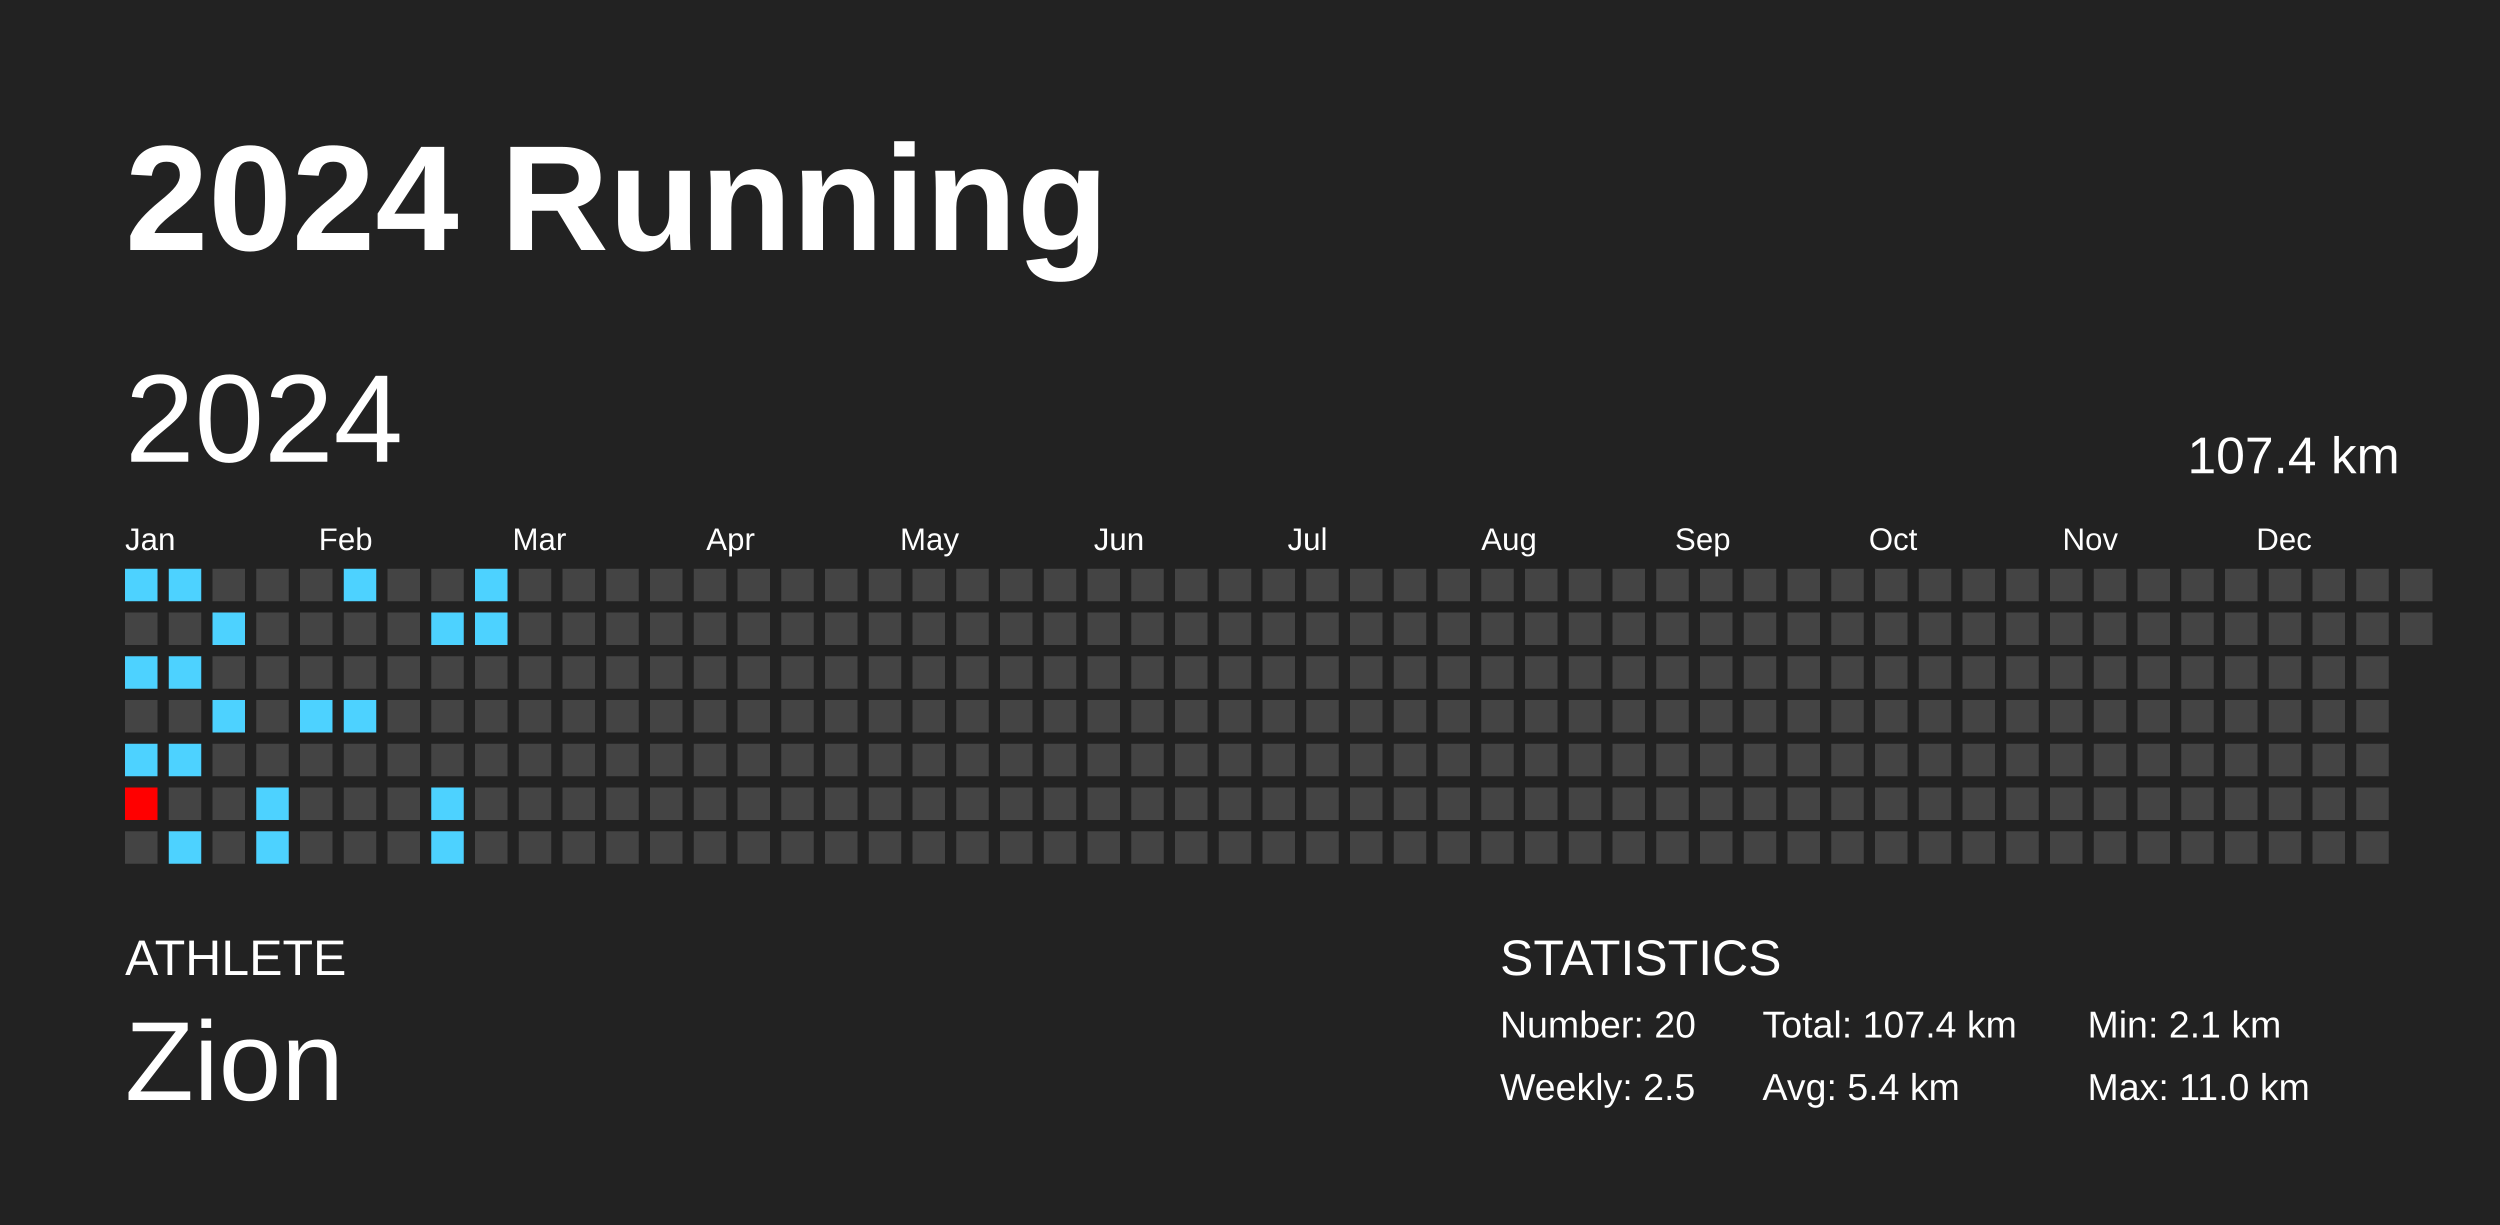
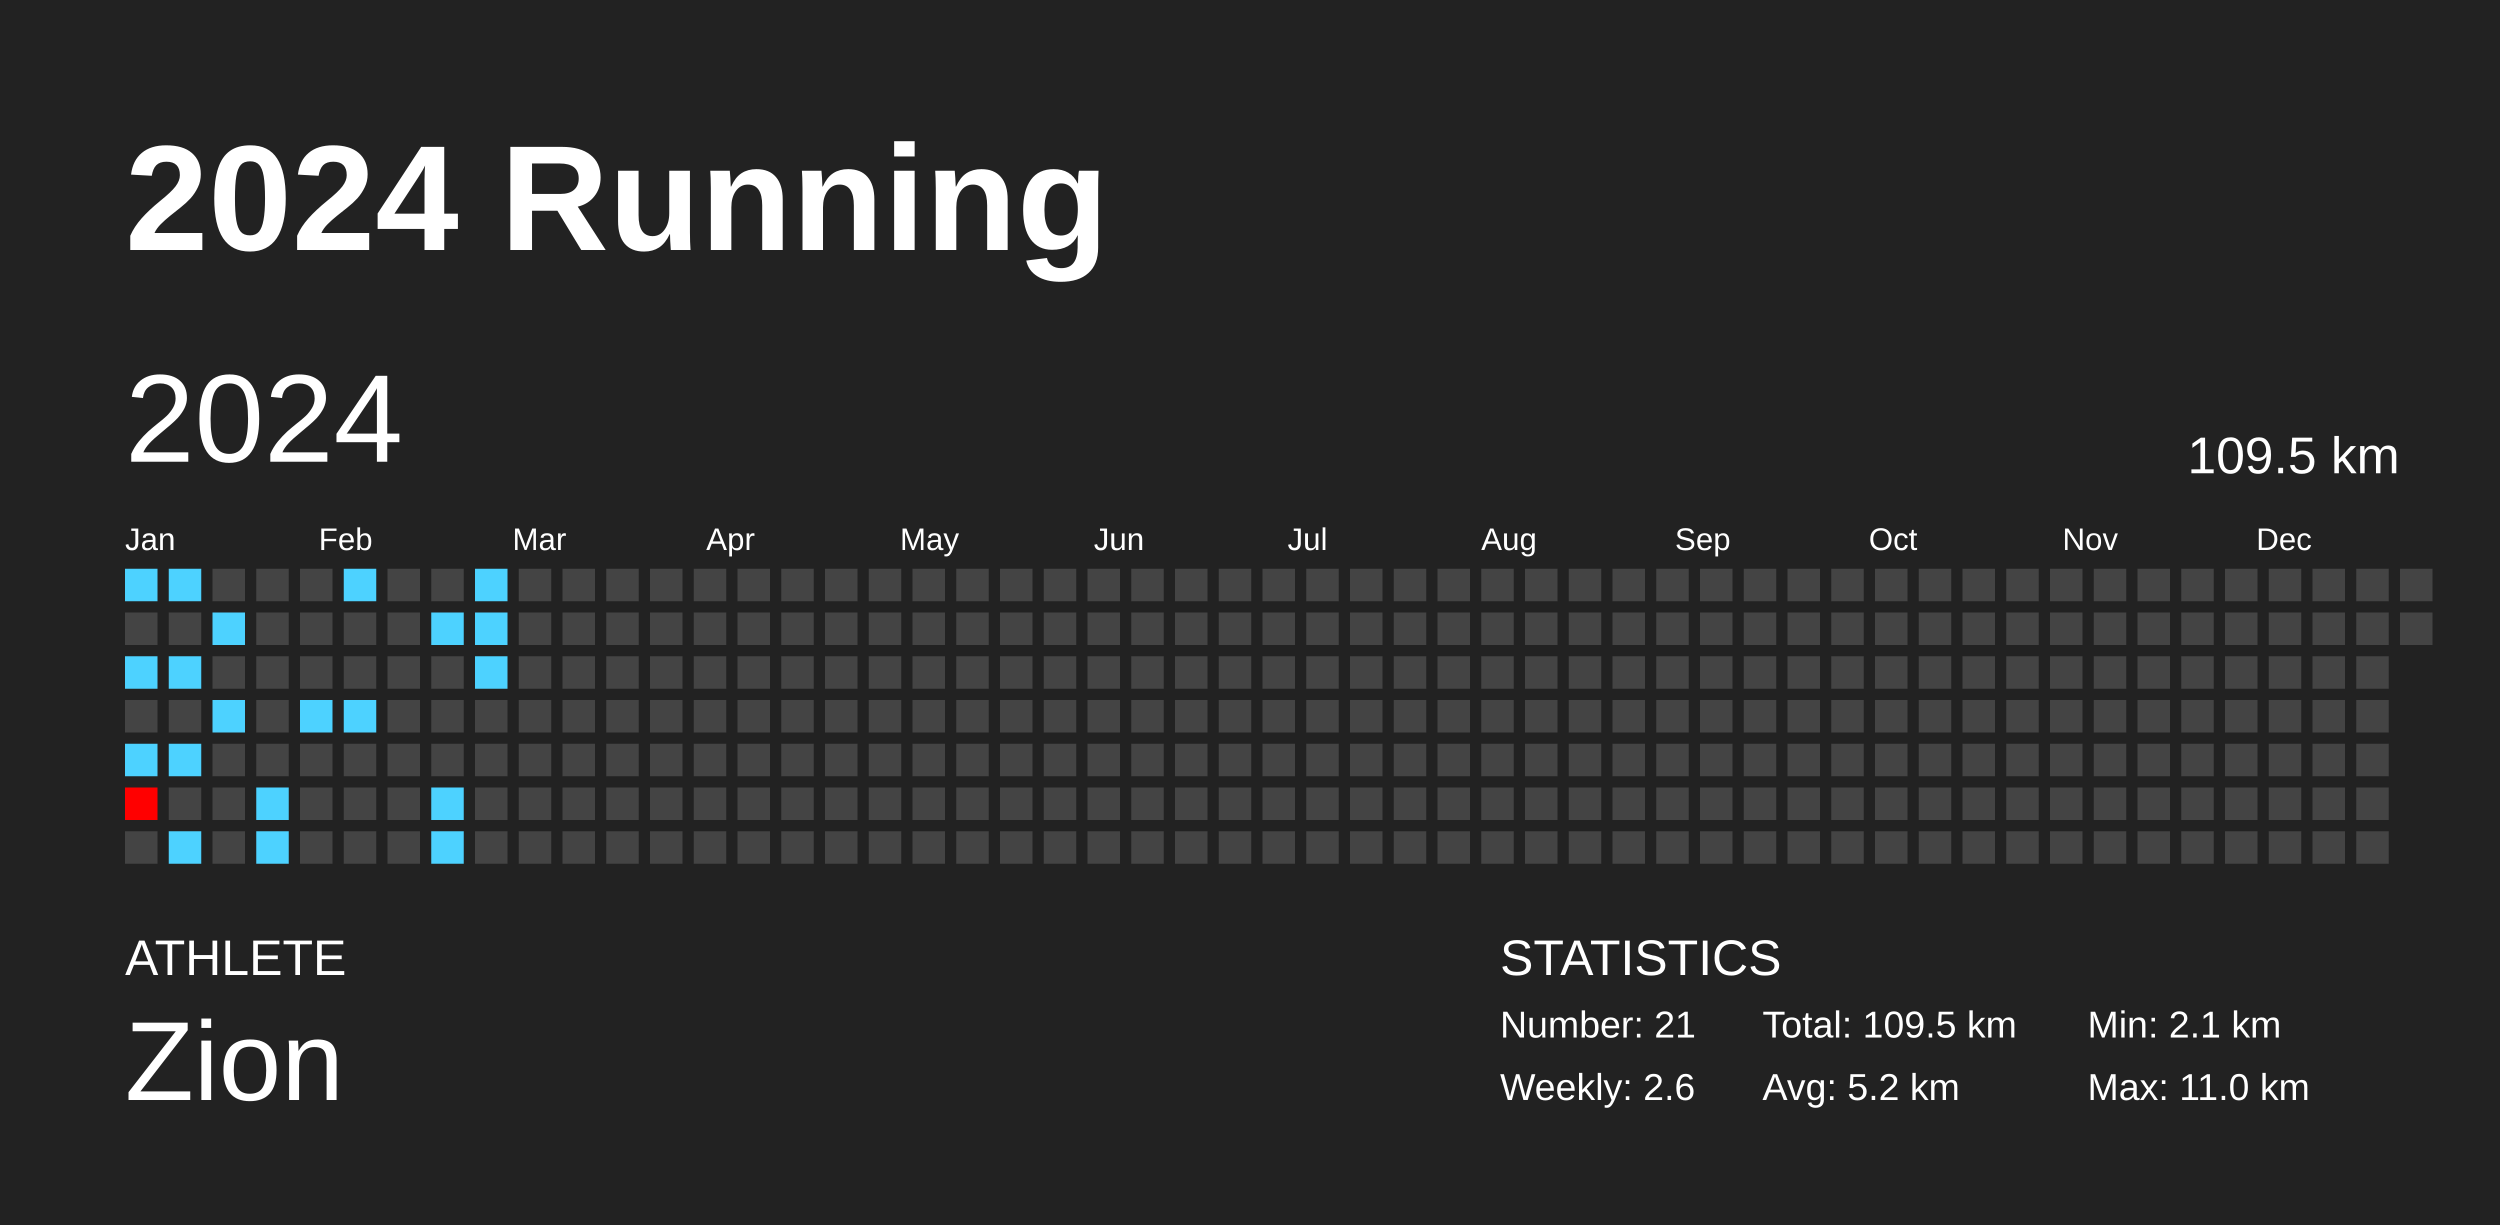
<svg xmlns="http://www.w3.org/2000/svg" baseProfile="full" height="98mm" version="1.1" viewBox="0,0,200,98" width="200mm">
  <defs />
  <rect fill="#222222" height="98" width="200" x="0" y="0" />
  <text fill="#FFFFFF" style="font-size:12px; font-family:Arial; font-weight:bold;" x="10" y="20">2024 Running</text>
  <text fill="#FFFFFF" style="font-size:4px; font-family:Arial" x="10" y="78">ATHLETE</text>
  <text fill="#FFFFFF" style="font-size:9px; font-family:Arial" x="10" y="88">Zion</text>
  <text fill="#FFFFFF" style="font-size:4px; font-family:Arial" x="120" y="78">STATISTICS</text>
-   <text fill="#FFFFFF" style="font-size:3px; font-family:Arial" x="120" y="83">Number: 20</text>
-   <text fill="#FFFFFF" style="font-size:3px; font-family:Arial" x="120" y="88">Weekly: 2.5</text>
-   <text fill="#FFFFFF" style="font-size:3px; font-family:Arial" x="141" y="83">Total: 107.4 km</text>
-   <text fill="#FFFFFF" style="font-size:3px; font-family:Arial" x="141" y="88">Avg: 5.4 km</text>
+   <text fill="#FFFFFF" style="font-size:3px; font-family:Arial" x="120" y="83">Number: 21</text>
+   <text fill="#FFFFFF" style="font-size:3px; font-family:Arial" x="120" y="88">Weekly: 2.6</text>
+   <text fill="#FFFFFF" style="font-size:3px; font-family:Arial" x="141" y="83">Total: 109.5 km</text>
+   <text fill="#FFFFFF" style="font-size:3px; font-family:Arial" x="141" y="88">Avg: 5.2 km</text>
  <text fill="#FFFFFF" style="font-size:3px; font-family:Arial" x="167" y="83">Min: 2.1 km</text>
  <text fill="#FFFFFF" style="font-size:3px; font-family:Arial" x="167" y="88">Max: 11.0 km</text>
  <text dominant-baseline="hanging" fill="#FFFFFF" style="font-size:10.0px; font-family:Arial;" x="10" y="30">2024</text>
-   <text dominant-baseline="hanging" fill="#FFFFFF" style="font-size:4.125px; font-family:Arial;" x="175" y="35">107.4 km</text>
+   <text dominant-baseline="hanging" fill="#FFFFFF" style="font-size:4.125px; font-family:Arial;" x="175" y="35">109.5 km</text>
  <text fill="#FFFFFF" style="font-size:2.5px; font-family:Arial" x="10.0" y="44">Jan</text>
  <text fill="#FFFFFF" style="font-size:2.5px; font-family:Arial" x="25.5" y="44">Feb</text>
  <text fill="#FFFFFF" style="font-size:2.5px; font-family:Arial" x="41.0" y="44">Mar</text>
  <text fill="#FFFFFF" style="font-size:2.5px; font-family:Arial" x="56.5" y="44">Apr</text>
  <text fill="#FFFFFF" style="font-size:2.5px; font-family:Arial" x="72.0" y="44">May</text>
  <text fill="#FFFFFF" style="font-size:2.5px; font-family:Arial" x="87.5" y="44">Jun</text>
  <text fill="#FFFFFF" style="font-size:2.5px; font-family:Arial" x="103.0" y="44">Jul</text>
  <text fill="#FFFFFF" style="font-size:2.5px; font-family:Arial" x="118.5" y="44">Aug</text>
  <text fill="#FFFFFF" style="font-size:2.5px; font-family:Arial" x="134.0" y="44">Sep</text>
  <text fill="#FFFFFF" style="font-size:2.5px; font-family:Arial" x="149.5" y="44">Oct</text>
  <text fill="#FFFFFF" style="font-size:2.5px; font-family:Arial" x="165.0" y="44">Nov</text>
  <text fill="#FFFFFF" style="font-size:2.5px; font-family:Arial" x="180.5" y="44">Dec</text>
  <rect fill="#4dd2ff" height="2.6" width="2.6" x="10.0" y="45.5" />
  <rect fill="#444444" height="2.6" width="2.6" x="10.0" y="49.0" />
  <rect fill="#4dd2ff" height="2.6" width="2.6" x="10.0" y="52.5" />
  <rect fill="#444444" height="2.6" width="2.6" x="10.0" y="56.0" />
  <rect fill="#4dd2ff" height="2.6" width="2.6" x="10.0" y="59.5" />
  <rect fill="#ff0000" height="2.6" width="2.6" x="10.0" y="63.0" />
  <rect fill="#444444" height="2.6" width="2.6" x="10.0" y="66.5" />
  <rect fill="#4dd2ff" height="2.6" width="2.6" x="13.5" y="45.5" />
  <rect fill="#444444" height="2.6" width="2.6" x="13.5" y="49.0" />
  <rect fill="#4dd2ff" height="2.6" width="2.6" x="13.5" y="52.5" />
  <rect fill="#444444" height="2.6" width="2.6" x="13.5" y="56.0" />
  <rect fill="#4dd2ff" height="2.6" width="2.6" x="13.5" y="59.5" />
  <rect fill="#444444" height="2.6" width="2.6" x="13.5" y="63.0" />
  <rect fill="#4dd2ff" height="2.6" width="2.6" x="13.5" y="66.5" />
  <rect fill="#444444" height="2.6" width="2.6" x="17.0" y="45.5" />
  <rect fill="#4dd2ff" height="2.6" width="2.6" x="17.0" y="49.0" />
  <rect fill="#444444" height="2.6" width="2.6" x="17.0" y="52.5" />
  <rect fill="#4dd2ff" height="2.6" width="2.6" x="17.0" y="56.0" />
  <rect fill="#444444" height="2.6" width="2.6" x="17.0" y="59.5" />
  <rect fill="#444444" height="2.6" width="2.6" x="17.0" y="63.0" />
  <rect fill="#444444" height="2.6" width="2.6" x="17.0" y="66.5" />
  <rect fill="#444444" height="2.6" width="2.6" x="20.5" y="45.5" />
  <rect fill="#444444" height="2.6" width="2.6" x="20.5" y="49.0" />
  <rect fill="#444444" height="2.6" width="2.6" x="20.5" y="52.5" />
  <rect fill="#444444" height="2.6" width="2.6" x="20.5" y="56.0" />
  <rect fill="#444444" height="2.6" width="2.6" x="20.5" y="59.5" />
  <rect fill="#4dd2ff" height="2.6" width="2.6" x="20.5" y="63.0" />
  <rect fill="#4dd2ff" height="2.6" width="2.6" x="20.5" y="66.5" />
  <rect fill="#444444" height="2.6" width="2.6" x="24.0" y="45.5" />
  <rect fill="#444444" height="2.6" width="2.6" x="24.0" y="49.0" />
  <rect fill="#444444" height="2.6" width="2.6" x="24.0" y="52.5" />
  <rect fill="#4dd2ff" height="2.6" width="2.6" x="24.0" y="56.0" />
  <rect fill="#444444" height="2.6" width="2.6" x="24.0" y="59.5" />
  <rect fill="#444444" height="2.6" width="2.6" x="24.0" y="63.0" />
  <rect fill="#444444" height="2.6" width="2.6" x="24.0" y="66.5" />
  <rect fill="#4dd2ff" height="2.6" width="2.6" x="27.5" y="45.5" />
  <rect fill="#444444" height="2.6" width="2.6" x="27.5" y="49.0" />
  <rect fill="#444444" height="2.6" width="2.6" x="27.5" y="52.5" />
  <rect fill="#4dd2ff" height="2.6" width="2.6" x="27.5" y="56.0" />
  <rect fill="#444444" height="2.6" width="2.6" x="27.5" y="59.5" />
  <rect fill="#444444" height="2.6" width="2.6" x="27.5" y="63.0" />
  <rect fill="#444444" height="2.6" width="2.6" x="27.5" y="66.5" />
  <rect fill="#444444" height="2.6" width="2.6" x="31.0" y="45.5" />
  <rect fill="#444444" height="2.6" width="2.6" x="31.0" y="49.0" />
  <rect fill="#444444" height="2.6" width="2.6" x="31.0" y="52.5" />
  <rect fill="#444444" height="2.6" width="2.6" x="31.0" y="56.0" />
  <rect fill="#444444" height="2.6" width="2.6" x="31.0" y="59.5" />
  <rect fill="#444444" height="2.6" width="2.6" x="31.0" y="63.0" />
  <rect fill="#444444" height="2.6" width="2.6" x="31.0" y="66.5" />
  <rect fill="#444444" height="2.6" width="2.6" x="34.5" y="45.5" />
  <rect fill="#4dd2ff" height="2.6" width="2.6" x="34.5" y="49.0" />
  <rect fill="#444444" height="2.6" width="2.6" x="34.5" y="52.5" />
  <rect fill="#444444" height="2.6" width="2.6" x="34.5" y="56.0" />
  <rect fill="#444444" height="2.6" width="2.6" x="34.5" y="59.5" />
  <rect fill="#4dd2ff" height="2.6" width="2.6" x="34.5" y="63.0" />
  <rect fill="#4dd2ff" height="2.6" width="2.6" x="34.5" y="66.5" />
  <rect fill="#4dd2ff" height="2.6" width="2.6" x="38.0" y="45.5" />
  <rect fill="#4dd2ff" height="2.6" width="2.6" x="38.0" y="49.0" />
-   <rect fill="#444444" height="2.6" width="2.6" x="38.0" y="52.5" />
+   <rect fill="#4dd2ff" height="2.6" width="2.6" x="38.0" y="52.5" />
  <rect fill="#444444" height="2.6" width="2.6" x="38.0" y="56.0" />
  <rect fill="#444444" height="2.6" width="2.6" x="38.0" y="59.5" />
  <rect fill="#444444" height="2.6" width="2.6" x="38.0" y="63.0" />
  <rect fill="#444444" height="2.6" width="2.6" x="38.0" y="66.5" />
  <rect fill="#444444" height="2.6" width="2.6" x="41.5" y="45.5" />
  <rect fill="#444444" height="2.6" width="2.6" x="41.5" y="49.0" />
  <rect fill="#444444" height="2.6" width="2.6" x="41.5" y="52.5" />
  <rect fill="#444444" height="2.6" width="2.6" x="41.5" y="56.0" />
  <rect fill="#444444" height="2.6" width="2.6" x="41.5" y="59.5" />
  <rect fill="#444444" height="2.6" width="2.6" x="41.5" y="63.0" />
  <rect fill="#444444" height="2.6" width="2.6" x="41.5" y="66.5" />
  <rect fill="#444444" height="2.6" width="2.6" x="45.0" y="45.5" />
  <rect fill="#444444" height="2.6" width="2.6" x="45.0" y="49.0" />
  <rect fill="#444444" height="2.6" width="2.6" x="45.0" y="52.5" />
  <rect fill="#444444" height="2.6" width="2.6" x="45.0" y="56.0" />
  <rect fill="#444444" height="2.6" width="2.6" x="45.0" y="59.5" />
  <rect fill="#444444" height="2.6" width="2.6" x="45.0" y="63.0" />
  <rect fill="#444444" height="2.6" width="2.6" x="45.0" y="66.5" />
  <rect fill="#444444" height="2.6" width="2.6" x="48.5" y="45.5" />
  <rect fill="#444444" height="2.6" width="2.6" x="48.5" y="49.0" />
  <rect fill="#444444" height="2.6" width="2.6" x="48.5" y="52.5" />
  <rect fill="#444444" height="2.6" width="2.6" x="48.5" y="56.0" />
  <rect fill="#444444" height="2.6" width="2.6" x="48.5" y="59.5" />
  <rect fill="#444444" height="2.6" width="2.6" x="48.5" y="63.0" />
  <rect fill="#444444" height="2.6" width="2.6" x="48.5" y="66.5" />
  <rect fill="#444444" height="2.6" width="2.6" x="52.0" y="45.5" />
  <rect fill="#444444" height="2.6" width="2.6" x="52.0" y="49.0" />
  <rect fill="#444444" height="2.6" width="2.6" x="52.0" y="52.5" />
  <rect fill="#444444" height="2.6" width="2.6" x="52.0" y="56.0" />
  <rect fill="#444444" height="2.6" width="2.6" x="52.0" y="59.5" />
  <rect fill="#444444" height="2.6" width="2.6" x="52.0" y="63.0" />
  <rect fill="#444444" height="2.6" width="2.6" x="52.0" y="66.5" />
  <rect fill="#444444" height="2.6" width="2.6" x="55.5" y="45.5" />
  <rect fill="#444444" height="2.6" width="2.6" x="55.5" y="49.0" />
  <rect fill="#444444" height="2.6" width="2.6" x="55.5" y="52.5" />
  <rect fill="#444444" height="2.6" width="2.6" x="55.5" y="56.0" />
  <rect fill="#444444" height="2.6" width="2.6" x="55.5" y="59.5" />
  <rect fill="#444444" height="2.6" width="2.6" x="55.5" y="63.0" />
  <rect fill="#444444" height="2.6" width="2.6" x="55.5" y="66.5" />
  <rect fill="#444444" height="2.6" width="2.6" x="59.0" y="45.5" />
  <rect fill="#444444" height="2.6" width="2.6" x="59.0" y="49.0" />
  <rect fill="#444444" height="2.6" width="2.6" x="59.0" y="52.5" />
  <rect fill="#444444" height="2.6" width="2.6" x="59.0" y="56.0" />
  <rect fill="#444444" height="2.6" width="2.6" x="59.0" y="59.5" />
  <rect fill="#444444" height="2.6" width="2.6" x="59.0" y="63.0" />
  <rect fill="#444444" height="2.6" width="2.6" x="59.0" y="66.5" />
  <rect fill="#444444" height="2.6" width="2.6" x="62.5" y="45.5" />
  <rect fill="#444444" height="2.6" width="2.6" x="62.5" y="49.0" />
  <rect fill="#444444" height="2.6" width="2.6" x="62.5" y="52.5" />
  <rect fill="#444444" height="2.6" width="2.6" x="62.5" y="56.0" />
  <rect fill="#444444" height="2.6" width="2.6" x="62.5" y="59.5" />
  <rect fill="#444444" height="2.6" width="2.6" x="62.5" y="63.0" />
  <rect fill="#444444" height="2.6" width="2.6" x="62.5" y="66.5" />
  <rect fill="#444444" height="2.6" width="2.6" x="66.0" y="45.5" />
  <rect fill="#444444" height="2.6" width="2.6" x="66.0" y="49.0" />
  <rect fill="#444444" height="2.6" width="2.6" x="66.0" y="52.5" />
  <rect fill="#444444" height="2.6" width="2.6" x="66.0" y="56.0" />
  <rect fill="#444444" height="2.6" width="2.6" x="66.0" y="59.5" />
  <rect fill="#444444" height="2.6" width="2.6" x="66.0" y="63.0" />
  <rect fill="#444444" height="2.6" width="2.6" x="66.0" y="66.5" />
  <rect fill="#444444" height="2.6" width="2.6" x="69.5" y="45.5" />
  <rect fill="#444444" height="2.6" width="2.6" x="69.5" y="49.0" />
  <rect fill="#444444" height="2.6" width="2.6" x="69.5" y="52.5" />
  <rect fill="#444444" height="2.6" width="2.6" x="69.5" y="56.0" />
  <rect fill="#444444" height="2.6" width="2.6" x="69.5" y="59.5" />
  <rect fill="#444444" height="2.6" width="2.6" x="69.5" y="63.0" />
  <rect fill="#444444" height="2.6" width="2.6" x="69.5" y="66.5" />
  <rect fill="#444444" height="2.6" width="2.6" x="73.0" y="45.5" />
  <rect fill="#444444" height="2.6" width="2.6" x="73.0" y="49.0" />
  <rect fill="#444444" height="2.6" width="2.6" x="73.0" y="52.5" />
  <rect fill="#444444" height="2.6" width="2.6" x="73.0" y="56.0" />
  <rect fill="#444444" height="2.6" width="2.6" x="73.0" y="59.5" />
  <rect fill="#444444" height="2.6" width="2.6" x="73.0" y="63.0" />
  <rect fill="#444444" height="2.6" width="2.6" x="73.0" y="66.5" />
  <rect fill="#444444" height="2.6" width="2.6" x="76.5" y="45.5" />
  <rect fill="#444444" height="2.6" width="2.6" x="76.5" y="49.0" />
  <rect fill="#444444" height="2.6" width="2.6" x="76.5" y="52.5" />
  <rect fill="#444444" height="2.6" width="2.6" x="76.5" y="56.0" />
  <rect fill="#444444" height="2.6" width="2.6" x="76.5" y="59.5" />
  <rect fill="#444444" height="2.6" width="2.6" x="76.5" y="63.0" />
  <rect fill="#444444" height="2.6" width="2.6" x="76.5" y="66.5" />
  <rect fill="#444444" height="2.6" width="2.6" x="80.0" y="45.5" />
  <rect fill="#444444" height="2.6" width="2.6" x="80.0" y="49.0" />
  <rect fill="#444444" height="2.6" width="2.6" x="80.0" y="52.5" />
  <rect fill="#444444" height="2.6" width="2.6" x="80.0" y="56.0" />
  <rect fill="#444444" height="2.6" width="2.6" x="80.0" y="59.5" />
  <rect fill="#444444" height="2.6" width="2.6" x="80.0" y="63.0" />
  <rect fill="#444444" height="2.6" width="2.6" x="80.0" y="66.5" />
  <rect fill="#444444" height="2.6" width="2.6" x="83.5" y="45.5" />
  <rect fill="#444444" height="2.6" width="2.6" x="83.5" y="49.0" />
  <rect fill="#444444" height="2.6" width="2.6" x="83.5" y="52.5" />
  <rect fill="#444444" height="2.6" width="2.6" x="83.5" y="56.0" />
  <rect fill="#444444" height="2.6" width="2.6" x="83.5" y="59.5" />
  <rect fill="#444444" height="2.6" width="2.6" x="83.5" y="63.0" />
  <rect fill="#444444" height="2.6" width="2.6" x="83.5" y="66.5" />
  <rect fill="#444444" height="2.6" width="2.6" x="87.0" y="45.5" />
  <rect fill="#444444" height="2.6" width="2.6" x="87.0" y="49.0" />
  <rect fill="#444444" height="2.6" width="2.6" x="87.0" y="52.5" />
  <rect fill="#444444" height="2.6" width="2.6" x="87.0" y="56.0" />
  <rect fill="#444444" height="2.6" width="2.6" x="87.0" y="59.5" />
  <rect fill="#444444" height="2.6" width="2.6" x="87.0" y="63.0" />
  <rect fill="#444444" height="2.6" width="2.6" x="87.0" y="66.5" />
  <rect fill="#444444" height="2.6" width="2.6" x="90.5" y="45.5" />
  <rect fill="#444444" height="2.6" width="2.6" x="90.5" y="49.0" />
  <rect fill="#444444" height="2.6" width="2.6" x="90.5" y="52.5" />
  <rect fill="#444444" height="2.6" width="2.6" x="90.5" y="56.0" />
  <rect fill="#444444" height="2.6" width="2.6" x="90.5" y="59.5" />
  <rect fill="#444444" height="2.6" width="2.6" x="90.5" y="63.0" />
  <rect fill="#444444" height="2.6" width="2.6" x="90.5" y="66.5" />
  <rect fill="#444444" height="2.6" width="2.6" x="94.0" y="45.5" />
  <rect fill="#444444" height="2.6" width="2.6" x="94.0" y="49.0" />
  <rect fill="#444444" height="2.6" width="2.6" x="94.0" y="52.5" />
  <rect fill="#444444" height="2.6" width="2.6" x="94.0" y="56.0" />
  <rect fill="#444444" height="2.6" width="2.6" x="94.0" y="59.5" />
  <rect fill="#444444" height="2.6" width="2.6" x="94.0" y="63.0" />
  <rect fill="#444444" height="2.6" width="2.6" x="94.0" y="66.5" />
  <rect fill="#444444" height="2.6" width="2.6" x="97.5" y="45.5" />
  <rect fill="#444444" height="2.6" width="2.6" x="97.5" y="49.0" />
  <rect fill="#444444" height="2.6" width="2.6" x="97.5" y="52.5" />
  <rect fill="#444444" height="2.6" width="2.6" x="97.5" y="56.0" />
  <rect fill="#444444" height="2.6" width="2.6" x="97.5" y="59.5" />
  <rect fill="#444444" height="2.6" width="2.6" x="97.5" y="63.0" />
  <rect fill="#444444" height="2.6" width="2.6" x="97.5" y="66.5" />
  <rect fill="#444444" height="2.6" width="2.6" x="101.0" y="45.5" />
  <rect fill="#444444" height="2.6" width="2.6" x="101.0" y="49.0" />
  <rect fill="#444444" height="2.6" width="2.6" x="101.0" y="52.5" />
  <rect fill="#444444" height="2.6" width="2.6" x="101.0" y="56.0" />
  <rect fill="#444444" height="2.6" width="2.6" x="101.0" y="59.5" />
  <rect fill="#444444" height="2.6" width="2.6" x="101.0" y="63.0" />
  <rect fill="#444444" height="2.6" width="2.6" x="101.0" y="66.5" />
  <rect fill="#444444" height="2.6" width="2.6" x="104.5" y="45.5" />
  <rect fill="#444444" height="2.6" width="2.6" x="104.5" y="49.0" />
  <rect fill="#444444" height="2.6" width="2.6" x="104.5" y="52.5" />
  <rect fill="#444444" height="2.6" width="2.6" x="104.5" y="56.0" />
  <rect fill="#444444" height="2.6" width="2.6" x="104.5" y="59.5" />
  <rect fill="#444444" height="2.6" width="2.6" x="104.5" y="63.0" />
  <rect fill="#444444" height="2.6" width="2.6" x="104.5" y="66.5" />
  <rect fill="#444444" height="2.6" width="2.6" x="108.0" y="45.5" />
  <rect fill="#444444" height="2.6" width="2.6" x="108.0" y="49.0" />
  <rect fill="#444444" height="2.6" width="2.6" x="108.0" y="52.5" />
  <rect fill="#444444" height="2.6" width="2.6" x="108.0" y="56.0" />
  <rect fill="#444444" height="2.6" width="2.6" x="108.0" y="59.5" />
  <rect fill="#444444" height="2.6" width="2.6" x="108.0" y="63.0" />
  <rect fill="#444444" height="2.6" width="2.6" x="108.0" y="66.5" />
  <rect fill="#444444" height="2.6" width="2.6" x="111.5" y="45.5" />
  <rect fill="#444444" height="2.6" width="2.6" x="111.5" y="49.0" />
  <rect fill="#444444" height="2.6" width="2.6" x="111.5" y="52.5" />
  <rect fill="#444444" height="2.6" width="2.6" x="111.5" y="56.0" />
  <rect fill="#444444" height="2.6" width="2.6" x="111.5" y="59.5" />
  <rect fill="#444444" height="2.6" width="2.6" x="111.5" y="63.0" />
  <rect fill="#444444" height="2.6" width="2.6" x="111.5" y="66.5" />
  <rect fill="#444444" height="2.6" width="2.6" x="115.0" y="45.5" />
  <rect fill="#444444" height="2.6" width="2.6" x="115.0" y="49.0" />
  <rect fill="#444444" height="2.6" width="2.6" x="115.0" y="52.5" />
  <rect fill="#444444" height="2.6" width="2.6" x="115.0" y="56.0" />
  <rect fill="#444444" height="2.6" width="2.6" x="115.0" y="59.5" />
  <rect fill="#444444" height="2.6" width="2.6" x="115.0" y="63.0" />
  <rect fill="#444444" height="2.6" width="2.6" x="115.0" y="66.5" />
  <rect fill="#444444" height="2.6" width="2.6" x="118.5" y="45.5" />
  <rect fill="#444444" height="2.6" width="2.6" x="118.5" y="49.0" />
  <rect fill="#444444" height="2.6" width="2.6" x="118.5" y="52.5" />
  <rect fill="#444444" height="2.6" width="2.6" x="118.5" y="56.0" />
  <rect fill="#444444" height="2.6" width="2.6" x="118.5" y="59.5" />
  <rect fill="#444444" height="2.6" width="2.6" x="118.5" y="63.0" />
  <rect fill="#444444" height="2.6" width="2.6" x="118.5" y="66.5" />
  <rect fill="#444444" height="2.6" width="2.6" x="122.0" y="45.5" />
  <rect fill="#444444" height="2.6" width="2.6" x="122.0" y="49.0" />
  <rect fill="#444444" height="2.6" width="2.6" x="122.0" y="52.5" />
  <rect fill="#444444" height="2.6" width="2.6" x="122.0" y="56.0" />
  <rect fill="#444444" height="2.6" width="2.6" x="122.0" y="59.5" />
  <rect fill="#444444" height="2.6" width="2.6" x="122.0" y="63.0" />
  <rect fill="#444444" height="2.6" width="2.6" x="122.0" y="66.5" />
  <rect fill="#444444" height="2.6" width="2.6" x="125.5" y="45.5" />
  <rect fill="#444444" height="2.6" width="2.6" x="125.5" y="49.0" />
  <rect fill="#444444" height="2.6" width="2.6" x="125.5" y="52.5" />
  <rect fill="#444444" height="2.6" width="2.6" x="125.5" y="56.0" />
  <rect fill="#444444" height="2.6" width="2.6" x="125.5" y="59.5" />
  <rect fill="#444444" height="2.6" width="2.6" x="125.5" y="63.0" />
  <rect fill="#444444" height="2.6" width="2.6" x="125.5" y="66.5" />
  <rect fill="#444444" height="2.6" width="2.6" x="129.0" y="45.5" />
  <rect fill="#444444" height="2.6" width="2.6" x="129.0" y="49.0" />
  <rect fill="#444444" height="2.6" width="2.6" x="129.0" y="52.5" />
  <rect fill="#444444" height="2.6" width="2.6" x="129.0" y="56.0" />
  <rect fill="#444444" height="2.6" width="2.6" x="129.0" y="59.5" />
  <rect fill="#444444" height="2.6" width="2.6" x="129.0" y="63.0" />
  <rect fill="#444444" height="2.6" width="2.6" x="129.0" y="66.5" />
  <rect fill="#444444" height="2.6" width="2.6" x="132.5" y="45.5" />
  <rect fill="#444444" height="2.6" width="2.6" x="132.5" y="49.0" />
  <rect fill="#444444" height="2.6" width="2.6" x="132.5" y="52.5" />
  <rect fill="#444444" height="2.6" width="2.6" x="132.5" y="56.0" />
  <rect fill="#444444" height="2.6" width="2.6" x="132.5" y="59.5" />
  <rect fill="#444444" height="2.6" width="2.6" x="132.5" y="63.0" />
  <rect fill="#444444" height="2.6" width="2.6" x="132.5" y="66.5" />
  <rect fill="#444444" height="2.6" width="2.6" x="136.0" y="45.5" />
  <rect fill="#444444" height="2.6" width="2.6" x="136.0" y="49.0" />
  <rect fill="#444444" height="2.6" width="2.6" x="136.0" y="52.5" />
  <rect fill="#444444" height="2.6" width="2.6" x="136.0" y="56.0" />
  <rect fill="#444444" height="2.6" width="2.6" x="136.0" y="59.5" />
  <rect fill="#444444" height="2.6" width="2.6" x="136.0" y="63.0" />
  <rect fill="#444444" height="2.6" width="2.6" x="136.0" y="66.5" />
  <rect fill="#444444" height="2.6" width="2.6" x="139.5" y="45.5" />
  <rect fill="#444444" height="2.6" width="2.6" x="139.5" y="49.0" />
  <rect fill="#444444" height="2.6" width="2.6" x="139.5" y="52.5" />
  <rect fill="#444444" height="2.6" width="2.6" x="139.5" y="56.0" />
  <rect fill="#444444" height="2.6" width="2.6" x="139.5" y="59.5" />
  <rect fill="#444444" height="2.6" width="2.6" x="139.5" y="63.0" />
  <rect fill="#444444" height="2.6" width="2.6" x="139.5" y="66.5" />
  <rect fill="#444444" height="2.6" width="2.6" x="143.0" y="45.5" />
  <rect fill="#444444" height="2.6" width="2.6" x="143.0" y="49.0" />
  <rect fill="#444444" height="2.6" width="2.6" x="143.0" y="52.5" />
  <rect fill="#444444" height="2.6" width="2.6" x="143.0" y="56.0" />
  <rect fill="#444444" height="2.6" width="2.6" x="143.0" y="59.5" />
  <rect fill="#444444" height="2.6" width="2.6" x="143.0" y="63.0" />
  <rect fill="#444444" height="2.6" width="2.6" x="143.0" y="66.5" />
  <rect fill="#444444" height="2.6" width="2.6" x="146.5" y="45.5" />
  <rect fill="#444444" height="2.6" width="2.6" x="146.5" y="49.0" />
  <rect fill="#444444" height="2.6" width="2.6" x="146.5" y="52.5" />
  <rect fill="#444444" height="2.6" width="2.6" x="146.5" y="56.0" />
  <rect fill="#444444" height="2.6" width="2.6" x="146.5" y="59.5" />
  <rect fill="#444444" height="2.6" width="2.6" x="146.5" y="63.0" />
  <rect fill="#444444" height="2.6" width="2.6" x="146.5" y="66.5" />
  <rect fill="#444444" height="2.6" width="2.6" x="150.0" y="45.5" />
  <rect fill="#444444" height="2.6" width="2.6" x="150.0" y="49.0" />
  <rect fill="#444444" height="2.6" width="2.6" x="150.0" y="52.5" />
  <rect fill="#444444" height="2.6" width="2.6" x="150.0" y="56.0" />
  <rect fill="#444444" height="2.6" width="2.6" x="150.0" y="59.5" />
  <rect fill="#444444" height="2.6" width="2.6" x="150.0" y="63.0" />
  <rect fill="#444444" height="2.6" width="2.6" x="150.0" y="66.5" />
  <rect fill="#444444" height="2.6" width="2.6" x="153.5" y="45.5" />
  <rect fill="#444444" height="2.6" width="2.6" x="153.5" y="49.0" />
  <rect fill="#444444" height="2.6" width="2.6" x="153.5" y="52.5" />
  <rect fill="#444444" height="2.6" width="2.6" x="153.5" y="56.0" />
  <rect fill="#444444" height="2.6" width="2.6" x="153.5" y="59.5" />
  <rect fill="#444444" height="2.6" width="2.6" x="153.5" y="63.0" />
  <rect fill="#444444" height="2.6" width="2.6" x="153.5" y="66.5" />
  <rect fill="#444444" height="2.6" width="2.6" x="157.0" y="45.5" />
  <rect fill="#444444" height="2.6" width="2.6" x="157.0" y="49.0" />
  <rect fill="#444444" height="2.6" width="2.6" x="157.0" y="52.5" />
  <rect fill="#444444" height="2.6" width="2.6" x="157.0" y="56.0" />
  <rect fill="#444444" height="2.6" width="2.6" x="157.0" y="59.5" />
  <rect fill="#444444" height="2.6" width="2.6" x="157.0" y="63.0" />
  <rect fill="#444444" height="2.6" width="2.6" x="157.0" y="66.5" />
  <rect fill="#444444" height="2.6" width="2.6" x="160.5" y="45.5" />
  <rect fill="#444444" height="2.6" width="2.6" x="160.5" y="49.0" />
  <rect fill="#444444" height="2.6" width="2.6" x="160.5" y="52.5" />
  <rect fill="#444444" height="2.6" width="2.6" x="160.5" y="56.0" />
  <rect fill="#444444" height="2.6" width="2.6" x="160.5" y="59.5" />
  <rect fill="#444444" height="2.6" width="2.6" x="160.5" y="63.0" />
  <rect fill="#444444" height="2.6" width="2.6" x="160.5" y="66.5" />
  <rect fill="#444444" height="2.6" width="2.6" x="164.0" y="45.5" />
  <rect fill="#444444" height="2.6" width="2.6" x="164.0" y="49.0" />
  <rect fill="#444444" height="2.6" width="2.6" x="164.0" y="52.5" />
  <rect fill="#444444" height="2.6" width="2.6" x="164.0" y="56.0" />
  <rect fill="#444444" height="2.6" width="2.6" x="164.0" y="59.5" />
  <rect fill="#444444" height="2.6" width="2.6" x="164.0" y="63.0" />
  <rect fill="#444444" height="2.6" width="2.6" x="164.0" y="66.5" />
  <rect fill="#444444" height="2.6" width="2.6" x="167.5" y="45.5" />
  <rect fill="#444444" height="2.6" width="2.6" x="167.5" y="49.0" />
  <rect fill="#444444" height="2.6" width="2.6" x="167.5" y="52.5" />
  <rect fill="#444444" height="2.6" width="2.6" x="167.5" y="56.0" />
  <rect fill="#444444" height="2.6" width="2.6" x="167.5" y="59.5" />
  <rect fill="#444444" height="2.6" width="2.6" x="167.5" y="63.0" />
  <rect fill="#444444" height="2.6" width="2.6" x="167.5" y="66.5" />
  <rect fill="#444444" height="2.6" width="2.6" x="171.0" y="45.5" />
  <rect fill="#444444" height="2.6" width="2.6" x="171.0" y="49.0" />
  <rect fill="#444444" height="2.6" width="2.6" x="171.0" y="52.5" />
  <rect fill="#444444" height="2.6" width="2.6" x="171.0" y="56.0" />
  <rect fill="#444444" height="2.6" width="2.6" x="171.0" y="59.5" />
  <rect fill="#444444" height="2.6" width="2.6" x="171.0" y="63.0" />
  <rect fill="#444444" height="2.6" width="2.6" x="171.0" y="66.5" />
  <rect fill="#444444" height="2.6" width="2.6" x="174.5" y="45.5" />
  <rect fill="#444444" height="2.6" width="2.6" x="174.5" y="49.0" />
  <rect fill="#444444" height="2.6" width="2.6" x="174.5" y="52.5" />
  <rect fill="#444444" height="2.6" width="2.6" x="174.5" y="56.0" />
  <rect fill="#444444" height="2.6" width="2.6" x="174.5" y="59.5" />
  <rect fill="#444444" height="2.6" width="2.6" x="174.5" y="63.0" />
  <rect fill="#444444" height="2.6" width="2.6" x="174.5" y="66.5" />
  <rect fill="#444444" height="2.6" width="2.6" x="178.0" y="45.5" />
  <rect fill="#444444" height="2.6" width="2.6" x="178.0" y="49.0" />
  <rect fill="#444444" height="2.6" width="2.6" x="178.0" y="52.5" />
  <rect fill="#444444" height="2.6" width="2.6" x="178.0" y="56.0" />
  <rect fill="#444444" height="2.6" width="2.6" x="178.0" y="59.5" />
  <rect fill="#444444" height="2.6" width="2.6" x="178.0" y="63.0" />
  <rect fill="#444444" height="2.6" width="2.6" x="178.0" y="66.5" />
  <rect fill="#444444" height="2.6" width="2.6" x="181.5" y="45.5" />
  <rect fill="#444444" height="2.6" width="2.6" x="181.5" y="49.0" />
  <rect fill="#444444" height="2.6" width="2.6" x="181.5" y="52.5" />
  <rect fill="#444444" height="2.6" width="2.6" x="181.5" y="56.0" />
  <rect fill="#444444" height="2.6" width="2.6" x="181.5" y="59.5" />
  <rect fill="#444444" height="2.6" width="2.6" x="181.5" y="63.0" />
  <rect fill="#444444" height="2.6" width="2.6" x="181.5" y="66.5" />
  <rect fill="#444444" height="2.6" width="2.6" x="185.0" y="45.5" />
  <rect fill="#444444" height="2.6" width="2.6" x="185.0" y="49.0" />
  <rect fill="#444444" height="2.6" width="2.6" x="185.0" y="52.5" />
  <rect fill="#444444" height="2.6" width="2.6" x="185.0" y="56.0" />
  <rect fill="#444444" height="2.6" width="2.6" x="185.0" y="59.5" />
  <rect fill="#444444" height="2.6" width="2.6" x="185.0" y="63.0" />
  <rect fill="#444444" height="2.6" width="2.6" x="185.0" y="66.5" />
  <rect fill="#444444" height="2.6" width="2.6" x="188.5" y="45.5" />
  <rect fill="#444444" height="2.6" width="2.6" x="188.5" y="49.0" />
  <rect fill="#444444" height="2.6" width="2.6" x="188.5" y="52.5" />
  <rect fill="#444444" height="2.6" width="2.6" x="188.5" y="56.0" />
  <rect fill="#444444" height="2.6" width="2.6" x="188.5" y="59.5" />
  <rect fill="#444444" height="2.6" width="2.6" x="188.5" y="63.0" />
  <rect fill="#444444" height="2.6" width="2.6" x="188.5" y="66.5" />
  <rect fill="#444444" height="2.6" width="2.6" x="192.0" y="45.5" />
  <rect fill="#444444" height="2.6" width="2.6" x="192.0" y="49.0" />
</svg>
